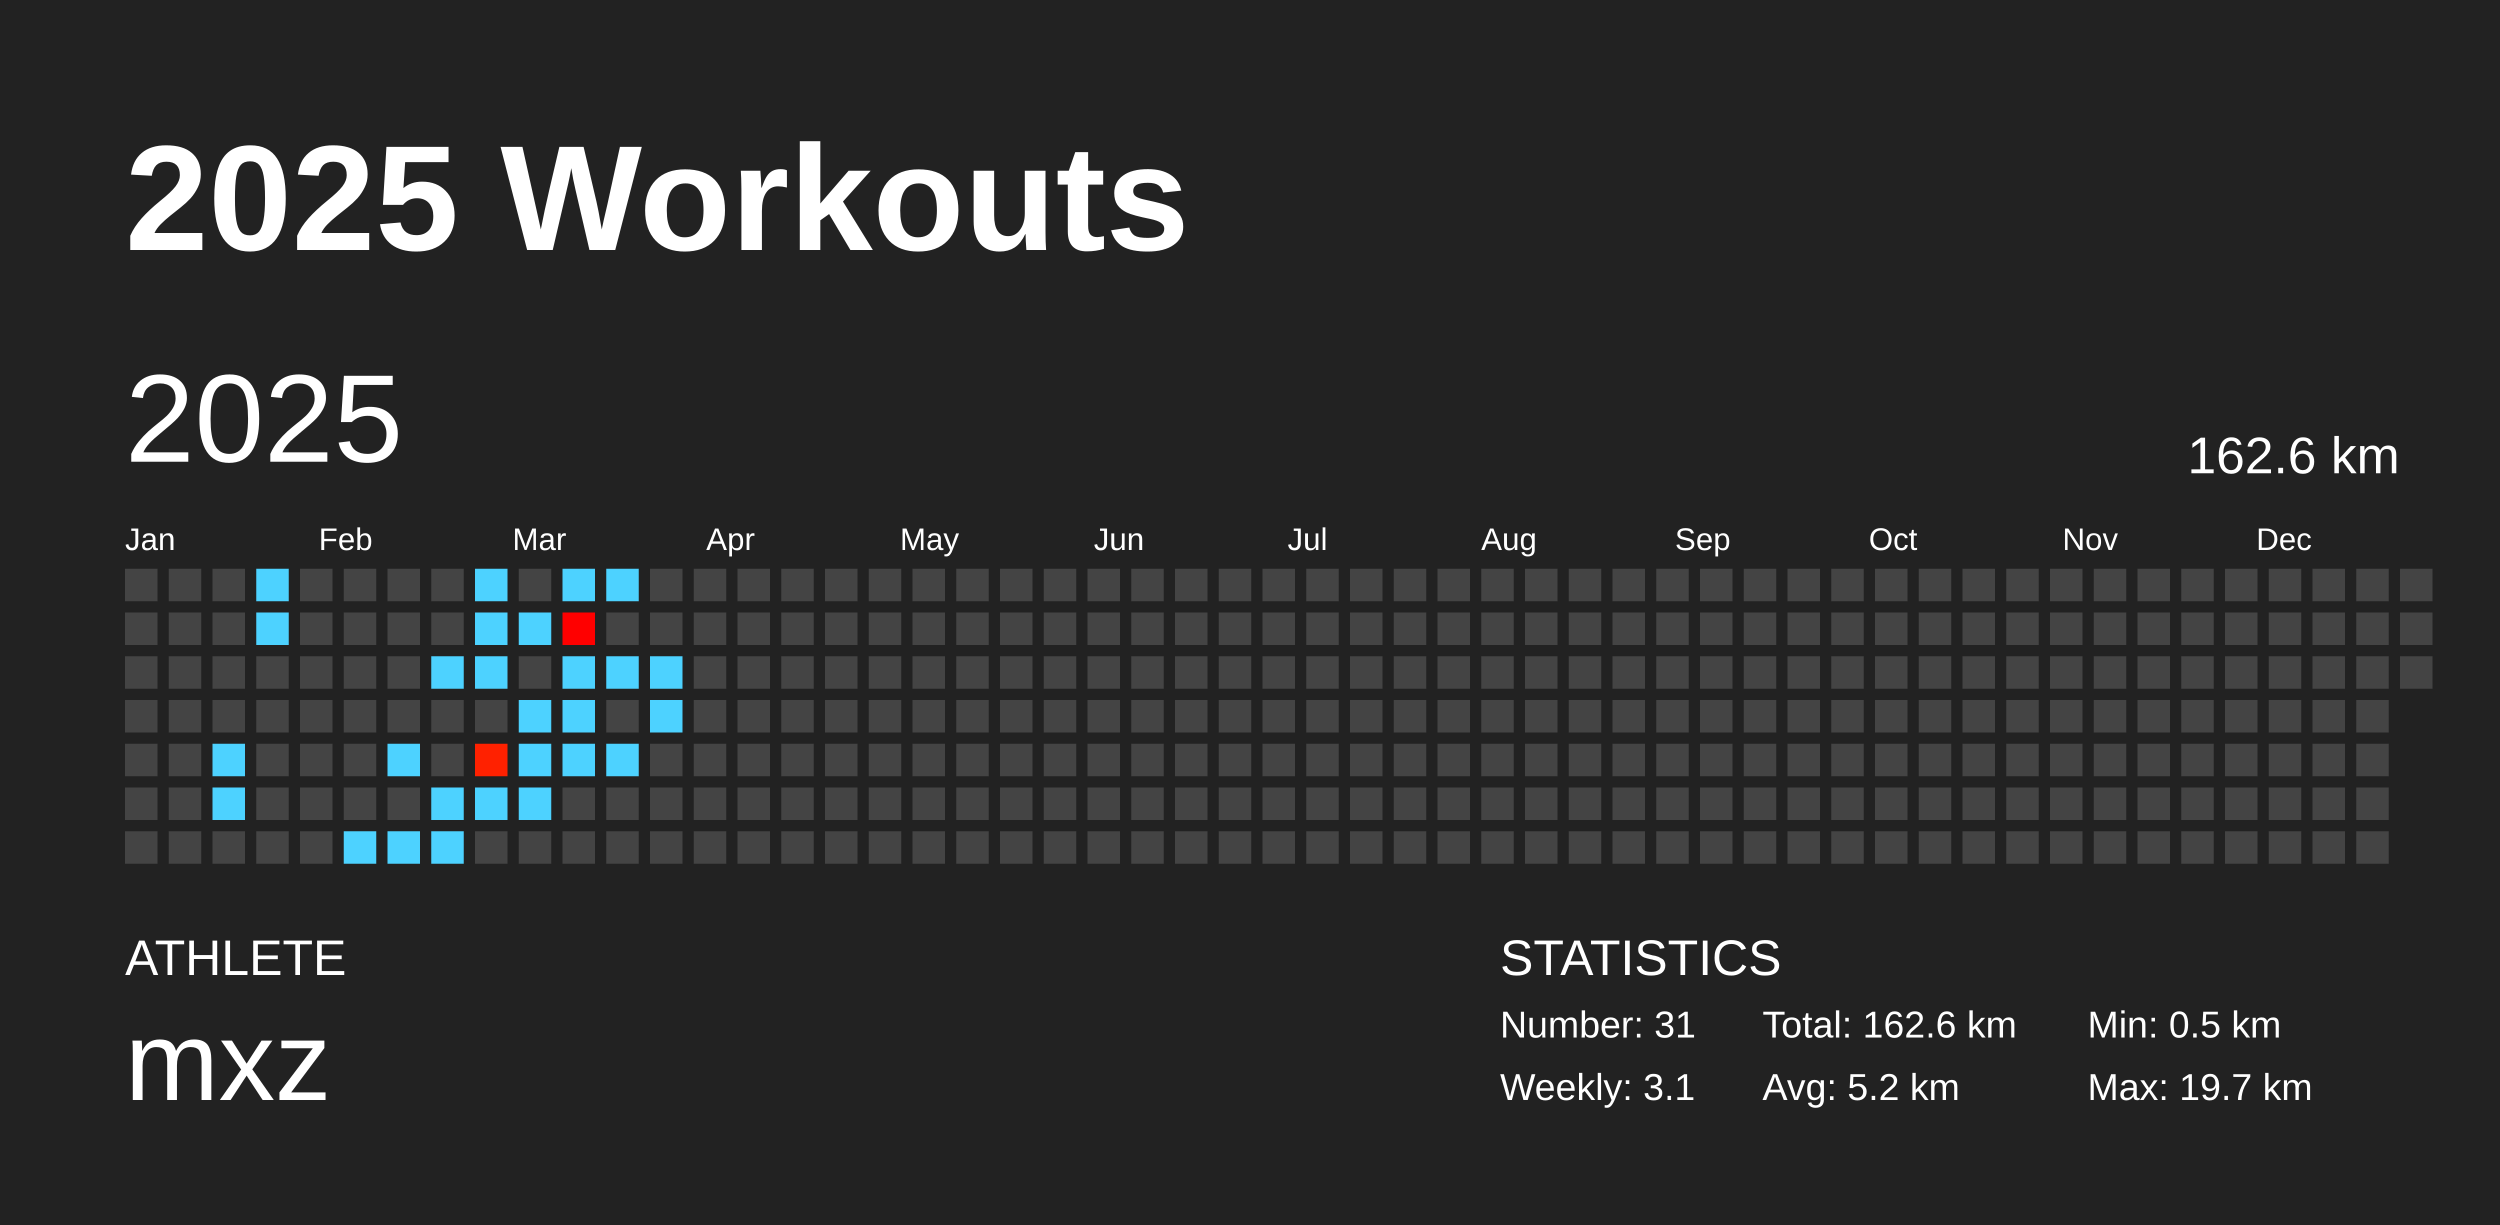
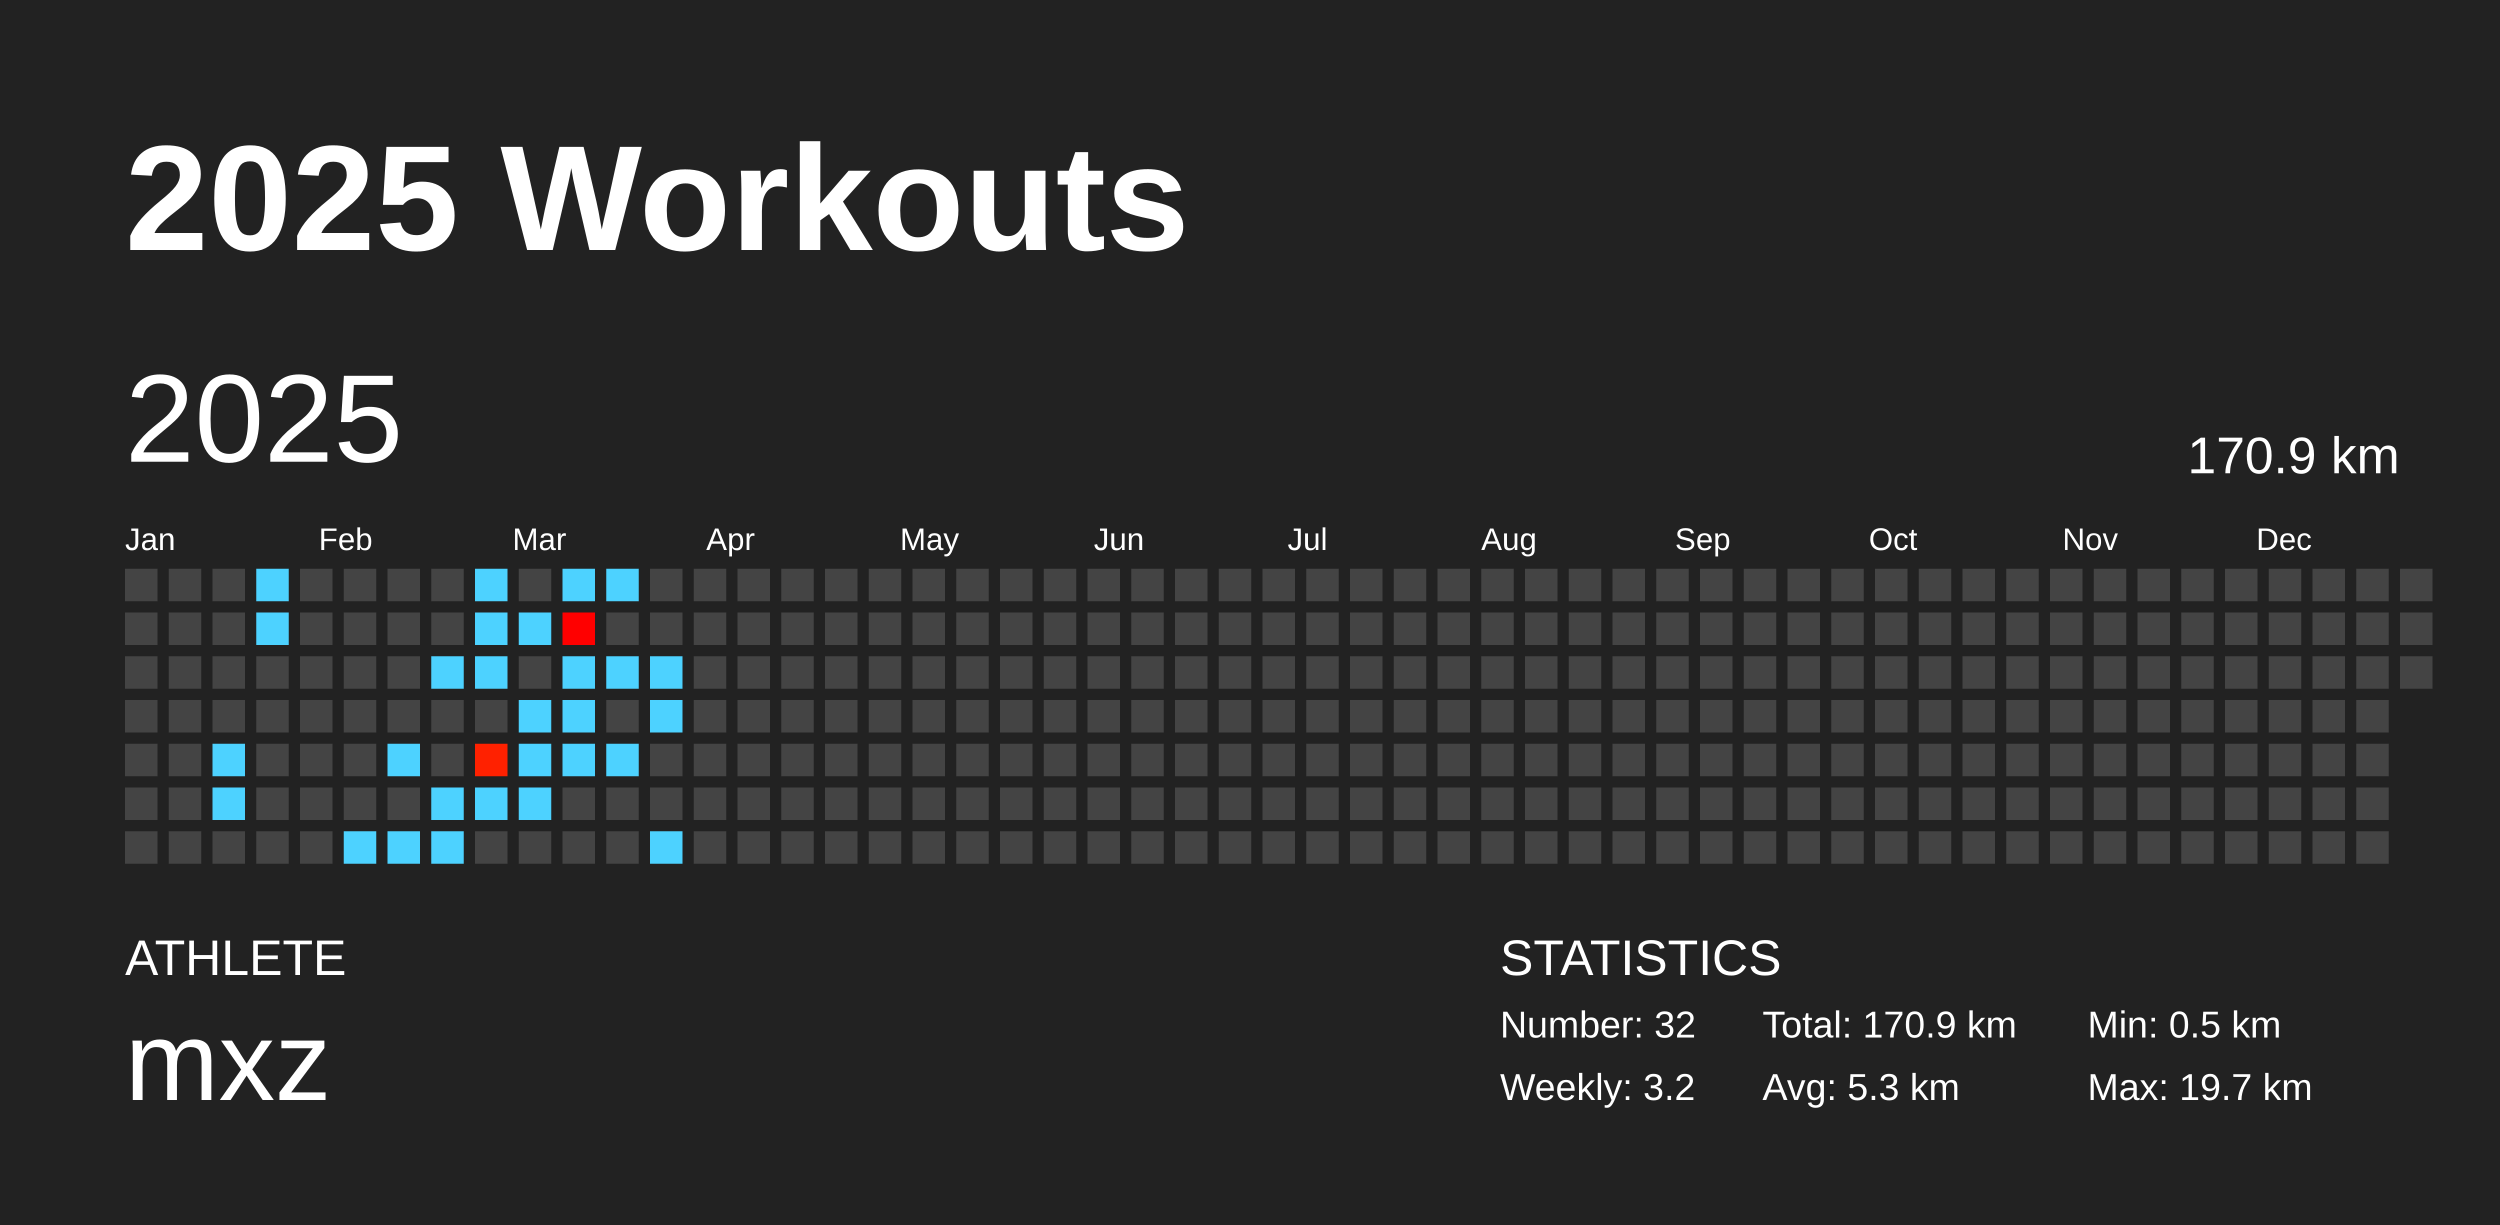
<svg xmlns="http://www.w3.org/2000/svg" baseProfile="full" height="98mm" version="1.1" viewBox="0,0,200,98" width="200mm">
  <defs />
  <rect fill="#222222" height="98" width="200" x="0" y="0" />
  <text fill="#FFFFFF" style="font-size:12px; font-family:Arial; font-weight:bold;" x="10" y="20">2025 Workouts</text>
  <text fill="#FFFFFF" style="font-size:4px; font-family:Arial" x="10" y="78">ATHLETE</text>
  <text fill="#FFFFFF" style="font-size:9px; font-family:Arial" x="10" y="88">mxz</text>
  <text fill="#FFFFFF" style="font-size:4px; font-family:Arial" x="120" y="78">STATISTICS</text>
-   <text fill="#FFFFFF" style="font-size:3px; font-family:Arial" x="120" y="83">Number: 31</text>
-   <text fill="#FFFFFF" style="font-size:3px; font-family:Arial" x="120" y="88">Weekly: 3.1</text>
-   <text fill="#FFFFFF" style="font-size:3px; font-family:Arial" x="141" y="83">Total: 162.6 km</text>
-   <text fill="#FFFFFF" style="font-size:3px; font-family:Arial" x="141" y="88">Avg: 5.2 km</text>
+   <text fill="#FFFFFF" style="font-size:3px; font-family:Arial" x="120" y="83">Number: 32</text>
+   <text fill="#FFFFFF" style="font-size:3px; font-family:Arial" x="120" y="88">Weekly: 3.2</text>
+   <text fill="#FFFFFF" style="font-size:3px; font-family:Arial" x="141" y="83">Total: 170.9 km</text>
+   <text fill="#FFFFFF" style="font-size:3px; font-family:Arial" x="141" y="88">Avg: 5.3 km</text>
  <text fill="#FFFFFF" style="font-size:3px; font-family:Arial" x="167" y="83">Min: 0.5 km</text>
  <text fill="#FFFFFF" style="font-size:3px; font-family:Arial" x="167" y="88">Max: 19.7 km</text>
  <text dominant-baseline="hanging" fill="#FFFFFF" style="font-size:10.0px; font-family:Arial;" x="10" y="30">2025</text>
-   <text dominant-baseline="hanging" fill="#FFFFFF" style="font-size:4.125px; font-family:Arial;" x="175" y="35">162.6 km</text>
+   <text dominant-baseline="hanging" fill="#FFFFFF" style="font-size:4.125px; font-family:Arial;" x="175" y="35">170.9 km</text>
  <text fill="#FFFFFF" style="font-size:2.5px; font-family:Arial" x="10.0" y="44">Jan</text>
  <text fill="#FFFFFF" style="font-size:2.5px; font-family:Arial" x="25.5" y="44">Feb</text>
  <text fill="#FFFFFF" style="font-size:2.5px; font-family:Arial" x="41.0" y="44">Mar</text>
  <text fill="#FFFFFF" style="font-size:2.5px; font-family:Arial" x="56.5" y="44">Apr</text>
  <text fill="#FFFFFF" style="font-size:2.5px; font-family:Arial" x="72.0" y="44">May</text>
  <text fill="#FFFFFF" style="font-size:2.5px; font-family:Arial" x="87.5" y="44">Jun</text>
  <text fill="#FFFFFF" style="font-size:2.5px; font-family:Arial" x="103.0" y="44">Jul</text>
  <text fill="#FFFFFF" style="font-size:2.5px; font-family:Arial" x="118.5" y="44">Aug</text>
  <text fill="#FFFFFF" style="font-size:2.5px; font-family:Arial" x="134.0" y="44">Sep</text>
  <text fill="#FFFFFF" style="font-size:2.5px; font-family:Arial" x="149.5" y="44">Oct</text>
  <text fill="#FFFFFF" style="font-size:2.5px; font-family:Arial" x="165.0" y="44">Nov</text>
  <text fill="#FFFFFF" style="font-size:2.5px; font-family:Arial" x="180.5" y="44">Dec</text>
  <rect fill="#444444" height="2.6" width="2.6" x="10.0" y="45.5" />
  <rect fill="#444444" height="2.6" width="2.6" x="10.0" y="49.0" />
  <rect fill="#444444" height="2.6" width="2.6" x="10.0" y="52.5" />
  <rect fill="#444444" height="2.6" width="2.6" x="10.0" y="56.0" />
  <rect fill="#444444" height="2.6" width="2.6" x="10.0" y="59.5" />
  <rect fill="#444444" height="2.6" width="2.6" x="10.0" y="63.0" />
  <rect fill="#444444" height="2.6" width="2.6" x="10.0" y="66.5" />
  <rect fill="#444444" height="2.6" width="2.6" x="13.5" y="45.5" />
  <rect fill="#444444" height="2.6" width="2.6" x="13.5" y="49.0" />
  <rect fill="#444444" height="2.6" width="2.6" x="13.5" y="52.5" />
  <rect fill="#444444" height="2.6" width="2.6" x="13.5" y="56.0" />
  <rect fill="#444444" height="2.6" width="2.6" x="13.5" y="59.5" />
  <rect fill="#444444" height="2.6" width="2.6" x="13.5" y="63.0" />
  <rect fill="#444444" height="2.6" width="2.6" x="13.5" y="66.5" />
  <rect fill="#444444" height="2.6" width="2.6" x="17.0" y="45.5" />
  <rect fill="#444444" height="2.6" width="2.6" x="17.0" y="49.0" />
  <rect fill="#444444" height="2.6" width="2.6" x="17.0" y="52.5" />
  <rect fill="#444444" height="2.6" width="2.6" x="17.0" y="56.0" />
  <rect fill="#4dd2ff" height="2.6" width="2.6" x="17.0" y="59.5" />
  <rect fill="#4dd2ff" height="2.6" width="2.6" x="17.0" y="63.0" />
  <rect fill="#444444" height="2.6" width="2.6" x="17.0" y="66.5" />
  <rect fill="#4dd2ff" height="2.6" width="2.6" x="20.5" y="45.5" />
  <rect fill="#4dd2ff" height="2.6" width="2.6" x="20.5" y="49.0" />
  <rect fill="#444444" height="2.6" width="2.6" x="20.5" y="52.5" />
  <rect fill="#444444" height="2.6" width="2.6" x="20.5" y="56.0" />
  <rect fill="#444444" height="2.6" width="2.6" x="20.5" y="59.5" />
  <rect fill="#444444" height="2.6" width="2.6" x="20.5" y="63.0" />
  <rect fill="#444444" height="2.6" width="2.6" x="20.5" y="66.5" />
  <rect fill="#444444" height="2.6" width="2.6" x="24.0" y="45.5" />
  <rect fill="#444444" height="2.6" width="2.6" x="24.0" y="49.0" />
  <rect fill="#444444" height="2.6" width="2.6" x="24.0" y="52.5" />
  <rect fill="#444444" height="2.6" width="2.6" x="24.0" y="56.0" />
  <rect fill="#444444" height="2.6" width="2.6" x="24.0" y="59.5" />
  <rect fill="#444444" height="2.6" width="2.6" x="24.0" y="63.0" />
  <rect fill="#444444" height="2.6" width="2.6" x="24.0" y="66.5" />
  <rect fill="#444444" height="2.6" width="2.6" x="27.5" y="45.5" />
  <rect fill="#444444" height="2.6" width="2.6" x="27.5" y="49.0" />
  <rect fill="#444444" height="2.6" width="2.6" x="27.5" y="52.5" />
  <rect fill="#444444" height="2.6" width="2.6" x="27.5" y="56.0" />
  <rect fill="#444444" height="2.6" width="2.6" x="27.5" y="59.5" />
  <rect fill="#444444" height="2.6" width="2.6" x="27.5" y="63.0" />
  <rect fill="#4dd2ff" height="2.6" width="2.6" x="27.5" y="66.5" />
  <rect fill="#444444" height="2.6" width="2.6" x="31.0" y="45.5" />
  <rect fill="#444444" height="2.6" width="2.6" x="31.0" y="49.0" />
  <rect fill="#444444" height="2.6" width="2.6" x="31.0" y="52.5" />
  <rect fill="#444444" height="2.6" width="2.6" x="31.0" y="56.0" />
  <rect fill="#4dd2ff" height="2.6" width="2.6" x="31.0" y="59.5" />
  <rect fill="#444444" height="2.6" width="2.6" x="31.0" y="63.0" />
  <rect fill="#4dd2ff" height="2.6" width="2.6" x="31.0" y="66.5" />
  <rect fill="#444444" height="2.6" width="2.6" x="34.5" y="45.5" />
  <rect fill="#444444" height="2.6" width="2.6" x="34.5" y="49.0" />
  <rect fill="#4dd2ff" height="2.6" width="2.6" x="34.5" y="52.5" />
  <rect fill="#444444" height="2.6" width="2.6" x="34.5" y="56.0" />
  <rect fill="#444444" height="2.6" width="2.6" x="34.5" y="59.5" />
  <rect fill="#4dd2ff" height="2.6" width="2.6" x="34.5" y="63.0" />
  <rect fill="#4dd2ff" height="2.6" width="2.6" x="34.5" y="66.5" />
  <rect fill="#4dd2ff" height="2.6" width="2.6" x="38.0" y="45.5" />
  <rect fill="#4dd2ff" height="2.6" width="2.6" x="38.0" y="49.0" />
  <rect fill="#4dd2ff" height="2.6" width="2.6" x="38.0" y="52.5" />
  <rect fill="#444444" height="2.6" width="2.6" x="38.0" y="56.0" />
  <rect fill="#ff2100" height="2.6" width="2.6" x="38.0" y="59.5" />
  <rect fill="#4dd2ff" height="2.6" width="2.6" x="38.0" y="63.0" />
  <rect fill="#444444" height="2.6" width="2.6" x="38.0" y="66.5" />
  <rect fill="#444444" height="2.6" width="2.6" x="41.5" y="45.5" />
  <rect fill="#4dd2ff" height="2.6" width="2.6" x="41.5" y="49.0" />
  <rect fill="#444444" height="2.6" width="2.6" x="41.5" y="52.5" />
  <rect fill="#4dd2ff" height="2.6" width="2.6" x="41.5" y="56.0" />
  <rect fill="#4dd2ff" height="2.6" width="2.6" x="41.5" y="59.5" />
  <rect fill="#4dd2ff" height="2.6" width="2.6" x="41.5" y="63.0" />
  <rect fill="#444444" height="2.6" width="2.6" x="41.5" y="66.5" />
  <rect fill="#4dd2ff" height="2.6" width="2.6" x="45.0" y="45.5" />
  <rect fill="red" height="2.6" width="2.6" x="45.0" y="49.0" />
  <rect fill="#4dd2ff" height="2.6" width="2.6" x="45.0" y="52.5" />
  <rect fill="#4dd2ff" height="2.6" width="2.6" x="45.0" y="56.0" />
  <rect fill="#4dd2ff" height="2.6" width="2.6" x="45.0" y="59.5" />
  <rect fill="#444444" height="2.6" width="2.6" x="45.0" y="63.0" />
  <rect fill="#444444" height="2.6" width="2.6" x="45.0" y="66.5" />
  <rect fill="#4dd2ff" height="2.6" width="2.6" x="48.5" y="45.5" />
  <rect fill="#444444" height="2.6" width="2.6" x="48.5" y="49.0" />
  <rect fill="#4dd2ff" height="2.6" width="2.6" x="48.5" y="52.5" />
  <rect fill="#444444" height="2.6" width="2.6" x="48.5" y="56.0" />
  <rect fill="#4dd2ff" height="2.6" width="2.6" x="48.5" y="59.5" />
  <rect fill="#444444" height="2.6" width="2.6" x="48.5" y="63.0" />
  <rect fill="#444444" height="2.6" width="2.6" x="48.5" y="66.5" />
  <rect fill="#444444" height="2.6" width="2.6" x="52.0" y="45.5" />
  <rect fill="#444444" height="2.6" width="2.6" x="52.0" y="49.0" />
  <rect fill="#4dd2ff" height="2.6" width="2.6" x="52.0" y="52.5" />
  <rect fill="#4dd2ff" height="2.6" width="2.6" x="52.0" y="56.0" />
  <rect fill="#444444" height="2.6" width="2.6" x="52.0" y="59.5" />
  <rect fill="#444444" height="2.6" width="2.6" x="52.0" y="63.0" />
-   <rect fill="#444444" height="2.6" width="2.6" x="52.0" y="66.5" />
+   <rect fill="#4dd2ff" height="2.6" width="2.6" x="52.0" y="66.5" />
  <rect fill="#444444" height="2.6" width="2.6" x="55.5" y="45.5" />
  <rect fill="#444444" height="2.6" width="2.6" x="55.5" y="49.0" />
  <rect fill="#444444" height="2.6" width="2.6" x="55.5" y="52.5" />
  <rect fill="#444444" height="2.6" width="2.6" x="55.5" y="56.0" />
  <rect fill="#444444" height="2.6" width="2.6" x="55.5" y="59.5" />
  <rect fill="#444444" height="2.6" width="2.6" x="55.5" y="63.0" />
  <rect fill="#444444" height="2.6" width="2.6" x="55.5" y="66.5" />
  <rect fill="#444444" height="2.6" width="2.6" x="59.0" y="45.5" />
  <rect fill="#444444" height="2.6" width="2.6" x="59.0" y="49.0" />
  <rect fill="#444444" height="2.6" width="2.6" x="59.0" y="52.5" />
  <rect fill="#444444" height="2.6" width="2.6" x="59.0" y="56.0" />
  <rect fill="#444444" height="2.6" width="2.6" x="59.0" y="59.5" />
  <rect fill="#444444" height="2.6" width="2.6" x="59.0" y="63.0" />
  <rect fill="#444444" height="2.6" width="2.6" x="59.0" y="66.5" />
  <rect fill="#444444" height="2.6" width="2.6" x="62.5" y="45.5" />
  <rect fill="#444444" height="2.6" width="2.6" x="62.5" y="49.0" />
  <rect fill="#444444" height="2.6" width="2.6" x="62.5" y="52.5" />
  <rect fill="#444444" height="2.6" width="2.6" x="62.5" y="56.0" />
  <rect fill="#444444" height="2.6" width="2.6" x="62.5" y="59.5" />
  <rect fill="#444444" height="2.6" width="2.6" x="62.5" y="63.0" />
  <rect fill="#444444" height="2.6" width="2.6" x="62.5" y="66.5" />
  <rect fill="#444444" height="2.6" width="2.6" x="66.0" y="45.5" />
  <rect fill="#444444" height="2.6" width="2.6" x="66.0" y="49.0" />
  <rect fill="#444444" height="2.6" width="2.6" x="66.0" y="52.5" />
  <rect fill="#444444" height="2.6" width="2.6" x="66.0" y="56.0" />
  <rect fill="#444444" height="2.6" width="2.6" x="66.0" y="59.5" />
  <rect fill="#444444" height="2.6" width="2.6" x="66.0" y="63.0" />
  <rect fill="#444444" height="2.6" width="2.6" x="66.0" y="66.5" />
  <rect fill="#444444" height="2.6" width="2.6" x="69.5" y="45.5" />
  <rect fill="#444444" height="2.6" width="2.6" x="69.5" y="49.0" />
  <rect fill="#444444" height="2.6" width="2.6" x="69.5" y="52.5" />
  <rect fill="#444444" height="2.6" width="2.6" x="69.5" y="56.0" />
  <rect fill="#444444" height="2.6" width="2.6" x="69.5" y="59.5" />
  <rect fill="#444444" height="2.6" width="2.6" x="69.5" y="63.0" />
  <rect fill="#444444" height="2.6" width="2.6" x="69.5" y="66.5" />
  <rect fill="#444444" height="2.6" width="2.6" x="73.0" y="45.5" />
  <rect fill="#444444" height="2.6" width="2.6" x="73.0" y="49.0" />
  <rect fill="#444444" height="2.6" width="2.6" x="73.0" y="52.5" />
  <rect fill="#444444" height="2.6" width="2.6" x="73.0" y="56.0" />
  <rect fill="#444444" height="2.6" width="2.6" x="73.0" y="59.5" />
  <rect fill="#444444" height="2.6" width="2.6" x="73.0" y="63.0" />
  <rect fill="#444444" height="2.6" width="2.6" x="73.0" y="66.5" />
  <rect fill="#444444" height="2.6" width="2.6" x="76.5" y="45.5" />
  <rect fill="#444444" height="2.6" width="2.6" x="76.5" y="49.0" />
  <rect fill="#444444" height="2.6" width="2.6" x="76.5" y="52.5" />
  <rect fill="#444444" height="2.6" width="2.6" x="76.5" y="56.0" />
  <rect fill="#444444" height="2.6" width="2.6" x="76.5" y="59.5" />
  <rect fill="#444444" height="2.6" width="2.6" x="76.5" y="63.0" />
  <rect fill="#444444" height="2.6" width="2.6" x="76.5" y="66.5" />
  <rect fill="#444444" height="2.6" width="2.6" x="80.0" y="45.5" />
  <rect fill="#444444" height="2.6" width="2.6" x="80.0" y="49.0" />
  <rect fill="#444444" height="2.6" width="2.6" x="80.0" y="52.5" />
  <rect fill="#444444" height="2.6" width="2.6" x="80.0" y="56.0" />
  <rect fill="#444444" height="2.6" width="2.6" x="80.0" y="59.5" />
  <rect fill="#444444" height="2.6" width="2.6" x="80.0" y="63.0" />
  <rect fill="#444444" height="2.6" width="2.6" x="80.0" y="66.5" />
  <rect fill="#444444" height="2.6" width="2.6" x="83.5" y="45.5" />
  <rect fill="#444444" height="2.6" width="2.6" x="83.5" y="49.0" />
  <rect fill="#444444" height="2.6" width="2.6" x="83.5" y="52.5" />
  <rect fill="#444444" height="2.6" width="2.6" x="83.5" y="56.0" />
  <rect fill="#444444" height="2.6" width="2.6" x="83.5" y="59.5" />
  <rect fill="#444444" height="2.6" width="2.6" x="83.5" y="63.0" />
  <rect fill="#444444" height="2.6" width="2.6" x="83.5" y="66.5" />
  <rect fill="#444444" height="2.6" width="2.6" x="87.0" y="45.5" />
  <rect fill="#444444" height="2.6" width="2.6" x="87.0" y="49.0" />
  <rect fill="#444444" height="2.6" width="2.6" x="87.0" y="52.5" />
  <rect fill="#444444" height="2.6" width="2.6" x="87.0" y="56.0" />
  <rect fill="#444444" height="2.6" width="2.6" x="87.0" y="59.5" />
  <rect fill="#444444" height="2.6" width="2.6" x="87.0" y="63.0" />
  <rect fill="#444444" height="2.6" width="2.6" x="87.0" y="66.5" />
  <rect fill="#444444" height="2.6" width="2.6" x="90.5" y="45.5" />
  <rect fill="#444444" height="2.6" width="2.6" x="90.5" y="49.0" />
  <rect fill="#444444" height="2.6" width="2.6" x="90.5" y="52.5" />
  <rect fill="#444444" height="2.6" width="2.6" x="90.5" y="56.0" />
  <rect fill="#444444" height="2.6" width="2.6" x="90.5" y="59.5" />
  <rect fill="#444444" height="2.6" width="2.6" x="90.5" y="63.0" />
  <rect fill="#444444" height="2.6" width="2.6" x="90.5" y="66.5" />
  <rect fill="#444444" height="2.6" width="2.6" x="94.0" y="45.5" />
  <rect fill="#444444" height="2.6" width="2.6" x="94.0" y="49.0" />
  <rect fill="#444444" height="2.6" width="2.6" x="94.0" y="52.5" />
  <rect fill="#444444" height="2.6" width="2.6" x="94.0" y="56.0" />
  <rect fill="#444444" height="2.6" width="2.6" x="94.0" y="59.5" />
  <rect fill="#444444" height="2.6" width="2.6" x="94.0" y="63.0" />
  <rect fill="#444444" height="2.6" width="2.6" x="94.0" y="66.5" />
  <rect fill="#444444" height="2.6" width="2.6" x="97.5" y="45.5" />
  <rect fill="#444444" height="2.6" width="2.6" x="97.5" y="49.0" />
  <rect fill="#444444" height="2.6" width="2.6" x="97.5" y="52.5" />
  <rect fill="#444444" height="2.6" width="2.6" x="97.5" y="56.0" />
  <rect fill="#444444" height="2.6" width="2.6" x="97.5" y="59.5" />
  <rect fill="#444444" height="2.6" width="2.6" x="97.5" y="63.0" />
  <rect fill="#444444" height="2.6" width="2.6" x="97.5" y="66.5" />
  <rect fill="#444444" height="2.6" width="2.6" x="101.0" y="45.5" />
  <rect fill="#444444" height="2.6" width="2.6" x="101.0" y="49.0" />
  <rect fill="#444444" height="2.6" width="2.6" x="101.0" y="52.5" />
  <rect fill="#444444" height="2.6" width="2.6" x="101.0" y="56.0" />
  <rect fill="#444444" height="2.6" width="2.6" x="101.0" y="59.5" />
  <rect fill="#444444" height="2.6" width="2.6" x="101.0" y="63.0" />
  <rect fill="#444444" height="2.6" width="2.6" x="101.0" y="66.5" />
  <rect fill="#444444" height="2.6" width="2.6" x="104.5" y="45.5" />
  <rect fill="#444444" height="2.6" width="2.6" x="104.5" y="49.0" />
  <rect fill="#444444" height="2.6" width="2.6" x="104.5" y="52.5" />
  <rect fill="#444444" height="2.6" width="2.6" x="104.5" y="56.0" />
  <rect fill="#444444" height="2.6" width="2.6" x="104.5" y="59.5" />
  <rect fill="#444444" height="2.6" width="2.6" x="104.5" y="63.0" />
  <rect fill="#444444" height="2.6" width="2.6" x="104.5" y="66.5" />
  <rect fill="#444444" height="2.6" width="2.6" x="108.0" y="45.5" />
  <rect fill="#444444" height="2.6" width="2.6" x="108.0" y="49.0" />
  <rect fill="#444444" height="2.6" width="2.6" x="108.0" y="52.5" />
  <rect fill="#444444" height="2.6" width="2.6" x="108.0" y="56.0" />
  <rect fill="#444444" height="2.6" width="2.6" x="108.0" y="59.5" />
  <rect fill="#444444" height="2.6" width="2.6" x="108.0" y="63.0" />
  <rect fill="#444444" height="2.6" width="2.6" x="108.0" y="66.5" />
  <rect fill="#444444" height="2.6" width="2.6" x="111.5" y="45.5" />
  <rect fill="#444444" height="2.6" width="2.6" x="111.5" y="49.0" />
  <rect fill="#444444" height="2.6" width="2.6" x="111.5" y="52.5" />
  <rect fill="#444444" height="2.6" width="2.6" x="111.5" y="56.0" />
  <rect fill="#444444" height="2.6" width="2.6" x="111.5" y="59.5" />
  <rect fill="#444444" height="2.6" width="2.6" x="111.5" y="63.0" />
  <rect fill="#444444" height="2.6" width="2.6" x="111.5" y="66.5" />
  <rect fill="#444444" height="2.6" width="2.6" x="115.0" y="45.5" />
  <rect fill="#444444" height="2.6" width="2.6" x="115.0" y="49.0" />
  <rect fill="#444444" height="2.6" width="2.6" x="115.0" y="52.5" />
  <rect fill="#444444" height="2.6" width="2.6" x="115.0" y="56.0" />
  <rect fill="#444444" height="2.6" width="2.6" x="115.0" y="59.5" />
  <rect fill="#444444" height="2.6" width="2.6" x="115.0" y="63.0" />
  <rect fill="#444444" height="2.6" width="2.6" x="115.0" y="66.5" />
  <rect fill="#444444" height="2.6" width="2.6" x="118.5" y="45.5" />
  <rect fill="#444444" height="2.6" width="2.6" x="118.5" y="49.0" />
  <rect fill="#444444" height="2.6" width="2.6" x="118.5" y="52.5" />
  <rect fill="#444444" height="2.6" width="2.6" x="118.5" y="56.0" />
  <rect fill="#444444" height="2.6" width="2.6" x="118.5" y="59.5" />
  <rect fill="#444444" height="2.6" width="2.6" x="118.5" y="63.0" />
  <rect fill="#444444" height="2.6" width="2.6" x="118.5" y="66.5" />
  <rect fill="#444444" height="2.6" width="2.6" x="122.0" y="45.5" />
  <rect fill="#444444" height="2.6" width="2.6" x="122.0" y="49.0" />
  <rect fill="#444444" height="2.6" width="2.6" x="122.0" y="52.5" />
  <rect fill="#444444" height="2.6" width="2.6" x="122.0" y="56.0" />
  <rect fill="#444444" height="2.6" width="2.6" x="122.0" y="59.5" />
  <rect fill="#444444" height="2.6" width="2.6" x="122.0" y="63.0" />
  <rect fill="#444444" height="2.6" width="2.6" x="122.0" y="66.5" />
  <rect fill="#444444" height="2.6" width="2.6" x="125.5" y="45.5" />
  <rect fill="#444444" height="2.6" width="2.6" x="125.5" y="49.0" />
  <rect fill="#444444" height="2.6" width="2.6" x="125.5" y="52.5" />
  <rect fill="#444444" height="2.6" width="2.6" x="125.5" y="56.0" />
  <rect fill="#444444" height="2.6" width="2.6" x="125.5" y="59.5" />
  <rect fill="#444444" height="2.6" width="2.6" x="125.5" y="63.0" />
  <rect fill="#444444" height="2.6" width="2.6" x="125.5" y="66.5" />
  <rect fill="#444444" height="2.6" width="2.6" x="129.0" y="45.5" />
  <rect fill="#444444" height="2.6" width="2.6" x="129.0" y="49.0" />
  <rect fill="#444444" height="2.6" width="2.6" x="129.0" y="52.5" />
  <rect fill="#444444" height="2.6" width="2.6" x="129.0" y="56.0" />
  <rect fill="#444444" height="2.6" width="2.6" x="129.0" y="59.5" />
  <rect fill="#444444" height="2.6" width="2.6" x="129.0" y="63.0" />
  <rect fill="#444444" height="2.6" width="2.6" x="129.0" y="66.5" />
  <rect fill="#444444" height="2.6" width="2.6" x="132.5" y="45.5" />
  <rect fill="#444444" height="2.6" width="2.6" x="132.5" y="49.0" />
  <rect fill="#444444" height="2.6" width="2.6" x="132.5" y="52.5" />
  <rect fill="#444444" height="2.6" width="2.6" x="132.5" y="56.0" />
  <rect fill="#444444" height="2.6" width="2.6" x="132.5" y="59.5" />
  <rect fill="#444444" height="2.6" width="2.6" x="132.5" y="63.0" />
  <rect fill="#444444" height="2.6" width="2.6" x="132.5" y="66.5" />
  <rect fill="#444444" height="2.6" width="2.6" x="136.0" y="45.5" />
  <rect fill="#444444" height="2.6" width="2.6" x="136.0" y="49.0" />
  <rect fill="#444444" height="2.6" width="2.6" x="136.0" y="52.5" />
  <rect fill="#444444" height="2.6" width="2.6" x="136.0" y="56.0" />
  <rect fill="#444444" height="2.6" width="2.6" x="136.0" y="59.5" />
  <rect fill="#444444" height="2.6" width="2.6" x="136.0" y="63.0" />
  <rect fill="#444444" height="2.6" width="2.6" x="136.0" y="66.5" />
  <rect fill="#444444" height="2.6" width="2.6" x="139.5" y="45.5" />
  <rect fill="#444444" height="2.6" width="2.6" x="139.5" y="49.0" />
  <rect fill="#444444" height="2.6" width="2.6" x="139.5" y="52.5" />
  <rect fill="#444444" height="2.6" width="2.6" x="139.5" y="56.0" />
  <rect fill="#444444" height="2.6" width="2.6" x="139.5" y="59.5" />
  <rect fill="#444444" height="2.6" width="2.6" x="139.5" y="63.0" />
  <rect fill="#444444" height="2.6" width="2.6" x="139.5" y="66.5" />
  <rect fill="#444444" height="2.6" width="2.6" x="143.0" y="45.5" />
  <rect fill="#444444" height="2.6" width="2.6" x="143.0" y="49.0" />
  <rect fill="#444444" height="2.6" width="2.6" x="143.0" y="52.5" />
  <rect fill="#444444" height="2.6" width="2.6" x="143.0" y="56.0" />
  <rect fill="#444444" height="2.6" width="2.6" x="143.0" y="59.5" />
  <rect fill="#444444" height="2.6" width="2.6" x="143.0" y="63.0" />
  <rect fill="#444444" height="2.6" width="2.6" x="143.0" y="66.5" />
  <rect fill="#444444" height="2.6" width="2.6" x="146.5" y="45.5" />
  <rect fill="#444444" height="2.6" width="2.6" x="146.5" y="49.0" />
  <rect fill="#444444" height="2.6" width="2.6" x="146.5" y="52.5" />
  <rect fill="#444444" height="2.6" width="2.6" x="146.5" y="56.0" />
  <rect fill="#444444" height="2.6" width="2.6" x="146.5" y="59.5" />
  <rect fill="#444444" height="2.6" width="2.6" x="146.5" y="63.0" />
  <rect fill="#444444" height="2.6" width="2.6" x="146.5" y="66.5" />
  <rect fill="#444444" height="2.6" width="2.6" x="150.0" y="45.5" />
  <rect fill="#444444" height="2.6" width="2.6" x="150.0" y="49.0" />
  <rect fill="#444444" height="2.6" width="2.6" x="150.0" y="52.5" />
  <rect fill="#444444" height="2.6" width="2.6" x="150.0" y="56.0" />
  <rect fill="#444444" height="2.6" width="2.6" x="150.0" y="59.5" />
  <rect fill="#444444" height="2.6" width="2.6" x="150.0" y="63.0" />
  <rect fill="#444444" height="2.6" width="2.6" x="150.0" y="66.5" />
  <rect fill="#444444" height="2.6" width="2.6" x="153.5" y="45.5" />
  <rect fill="#444444" height="2.6" width="2.6" x="153.5" y="49.0" />
  <rect fill="#444444" height="2.6" width="2.6" x="153.5" y="52.5" />
  <rect fill="#444444" height="2.6" width="2.6" x="153.5" y="56.0" />
  <rect fill="#444444" height="2.6" width="2.6" x="153.5" y="59.5" />
  <rect fill="#444444" height="2.6" width="2.6" x="153.5" y="63.0" />
  <rect fill="#444444" height="2.6" width="2.6" x="153.5" y="66.5" />
  <rect fill="#444444" height="2.6" width="2.6" x="157.0" y="45.5" />
  <rect fill="#444444" height="2.6" width="2.6" x="157.0" y="49.0" />
  <rect fill="#444444" height="2.6" width="2.6" x="157.0" y="52.5" />
  <rect fill="#444444" height="2.6" width="2.6" x="157.0" y="56.0" />
  <rect fill="#444444" height="2.6" width="2.6" x="157.0" y="59.5" />
  <rect fill="#444444" height="2.6" width="2.6" x="157.0" y="63.0" />
  <rect fill="#444444" height="2.6" width="2.6" x="157.0" y="66.5" />
  <rect fill="#444444" height="2.6" width="2.6" x="160.5" y="45.5" />
  <rect fill="#444444" height="2.6" width="2.6" x="160.5" y="49.0" />
  <rect fill="#444444" height="2.6" width="2.6" x="160.5" y="52.5" />
  <rect fill="#444444" height="2.6" width="2.6" x="160.5" y="56.0" />
  <rect fill="#444444" height="2.6" width="2.6" x="160.5" y="59.5" />
  <rect fill="#444444" height="2.6" width="2.6" x="160.5" y="63.0" />
  <rect fill="#444444" height="2.6" width="2.6" x="160.5" y="66.5" />
  <rect fill="#444444" height="2.6" width="2.6" x="164.0" y="45.5" />
  <rect fill="#444444" height="2.6" width="2.6" x="164.0" y="49.0" />
  <rect fill="#444444" height="2.6" width="2.6" x="164.0" y="52.5" />
  <rect fill="#444444" height="2.6" width="2.6" x="164.0" y="56.0" />
  <rect fill="#444444" height="2.6" width="2.6" x="164.0" y="59.5" />
  <rect fill="#444444" height="2.6" width="2.6" x="164.0" y="63.0" />
  <rect fill="#444444" height="2.6" width="2.6" x="164.0" y="66.5" />
  <rect fill="#444444" height="2.6" width="2.6" x="167.5" y="45.5" />
  <rect fill="#444444" height="2.6" width="2.6" x="167.5" y="49.0" />
  <rect fill="#444444" height="2.6" width="2.6" x="167.5" y="52.5" />
  <rect fill="#444444" height="2.6" width="2.6" x="167.5" y="56.0" />
  <rect fill="#444444" height="2.6" width="2.6" x="167.5" y="59.5" />
  <rect fill="#444444" height="2.6" width="2.6" x="167.5" y="63.0" />
  <rect fill="#444444" height="2.6" width="2.6" x="167.5" y="66.5" />
  <rect fill="#444444" height="2.6" width="2.6" x="171.0" y="45.5" />
  <rect fill="#444444" height="2.6" width="2.6" x="171.0" y="49.0" />
  <rect fill="#444444" height="2.6" width="2.6" x="171.0" y="52.5" />
  <rect fill="#444444" height="2.6" width="2.6" x="171.0" y="56.0" />
  <rect fill="#444444" height="2.6" width="2.6" x="171.0" y="59.5" />
  <rect fill="#444444" height="2.6" width="2.6" x="171.0" y="63.0" />
  <rect fill="#444444" height="2.6" width="2.6" x="171.0" y="66.5" />
  <rect fill="#444444" height="2.6" width="2.6" x="174.5" y="45.5" />
  <rect fill="#444444" height="2.6" width="2.6" x="174.5" y="49.0" />
  <rect fill="#444444" height="2.6" width="2.6" x="174.5" y="52.5" />
  <rect fill="#444444" height="2.6" width="2.6" x="174.5" y="56.0" />
  <rect fill="#444444" height="2.6" width="2.6" x="174.5" y="59.5" />
  <rect fill="#444444" height="2.6" width="2.6" x="174.5" y="63.0" />
  <rect fill="#444444" height="2.6" width="2.6" x="174.5" y="66.5" />
  <rect fill="#444444" height="2.6" width="2.6" x="178.0" y="45.5" />
  <rect fill="#444444" height="2.6" width="2.6" x="178.0" y="49.0" />
  <rect fill="#444444" height="2.6" width="2.6" x="178.0" y="52.5" />
  <rect fill="#444444" height="2.6" width="2.6" x="178.0" y="56.0" />
  <rect fill="#444444" height="2.6" width="2.6" x="178.0" y="59.5" />
  <rect fill="#444444" height="2.6" width="2.6" x="178.0" y="63.0" />
  <rect fill="#444444" height="2.6" width="2.6" x="178.0" y="66.5" />
  <rect fill="#444444" height="2.6" width="2.6" x="181.5" y="45.5" />
  <rect fill="#444444" height="2.6" width="2.6" x="181.5" y="49.0" />
  <rect fill="#444444" height="2.6" width="2.6" x="181.5" y="52.5" />
  <rect fill="#444444" height="2.6" width="2.6" x="181.5" y="56.0" />
  <rect fill="#444444" height="2.6" width="2.6" x="181.5" y="59.5" />
  <rect fill="#444444" height="2.6" width="2.6" x="181.5" y="63.0" />
  <rect fill="#444444" height="2.6" width="2.6" x="181.5" y="66.5" />
  <rect fill="#444444" height="2.6" width="2.6" x="185.0" y="45.5" />
  <rect fill="#444444" height="2.6" width="2.6" x="185.0" y="49.0" />
  <rect fill="#444444" height="2.6" width="2.6" x="185.0" y="52.5" />
  <rect fill="#444444" height="2.6" width="2.6" x="185.0" y="56.0" />
  <rect fill="#444444" height="2.6" width="2.6" x="185.0" y="59.5" />
  <rect fill="#444444" height="2.6" width="2.6" x="185.0" y="63.0" />
  <rect fill="#444444" height="2.6" width="2.6" x="185.0" y="66.5" />
  <rect fill="#444444" height="2.6" width="2.6" x="188.5" y="45.5" />
  <rect fill="#444444" height="2.6" width="2.6" x="188.5" y="49.0" />
  <rect fill="#444444" height="2.6" width="2.6" x="188.5" y="52.5" />
  <rect fill="#444444" height="2.6" width="2.6" x="188.5" y="56.0" />
  <rect fill="#444444" height="2.6" width="2.6" x="188.5" y="59.5" />
  <rect fill="#444444" height="2.6" width="2.6" x="188.5" y="63.0" />
  <rect fill="#444444" height="2.6" width="2.6" x="188.5" y="66.5" />
  <rect fill="#444444" height="2.6" width="2.6" x="192.0" y="45.5" />
  <rect fill="#444444" height="2.6" width="2.6" x="192.0" y="49.0" />
  <rect fill="#444444" height="2.6" width="2.6" x="192.0" y="52.5" />
</svg>
